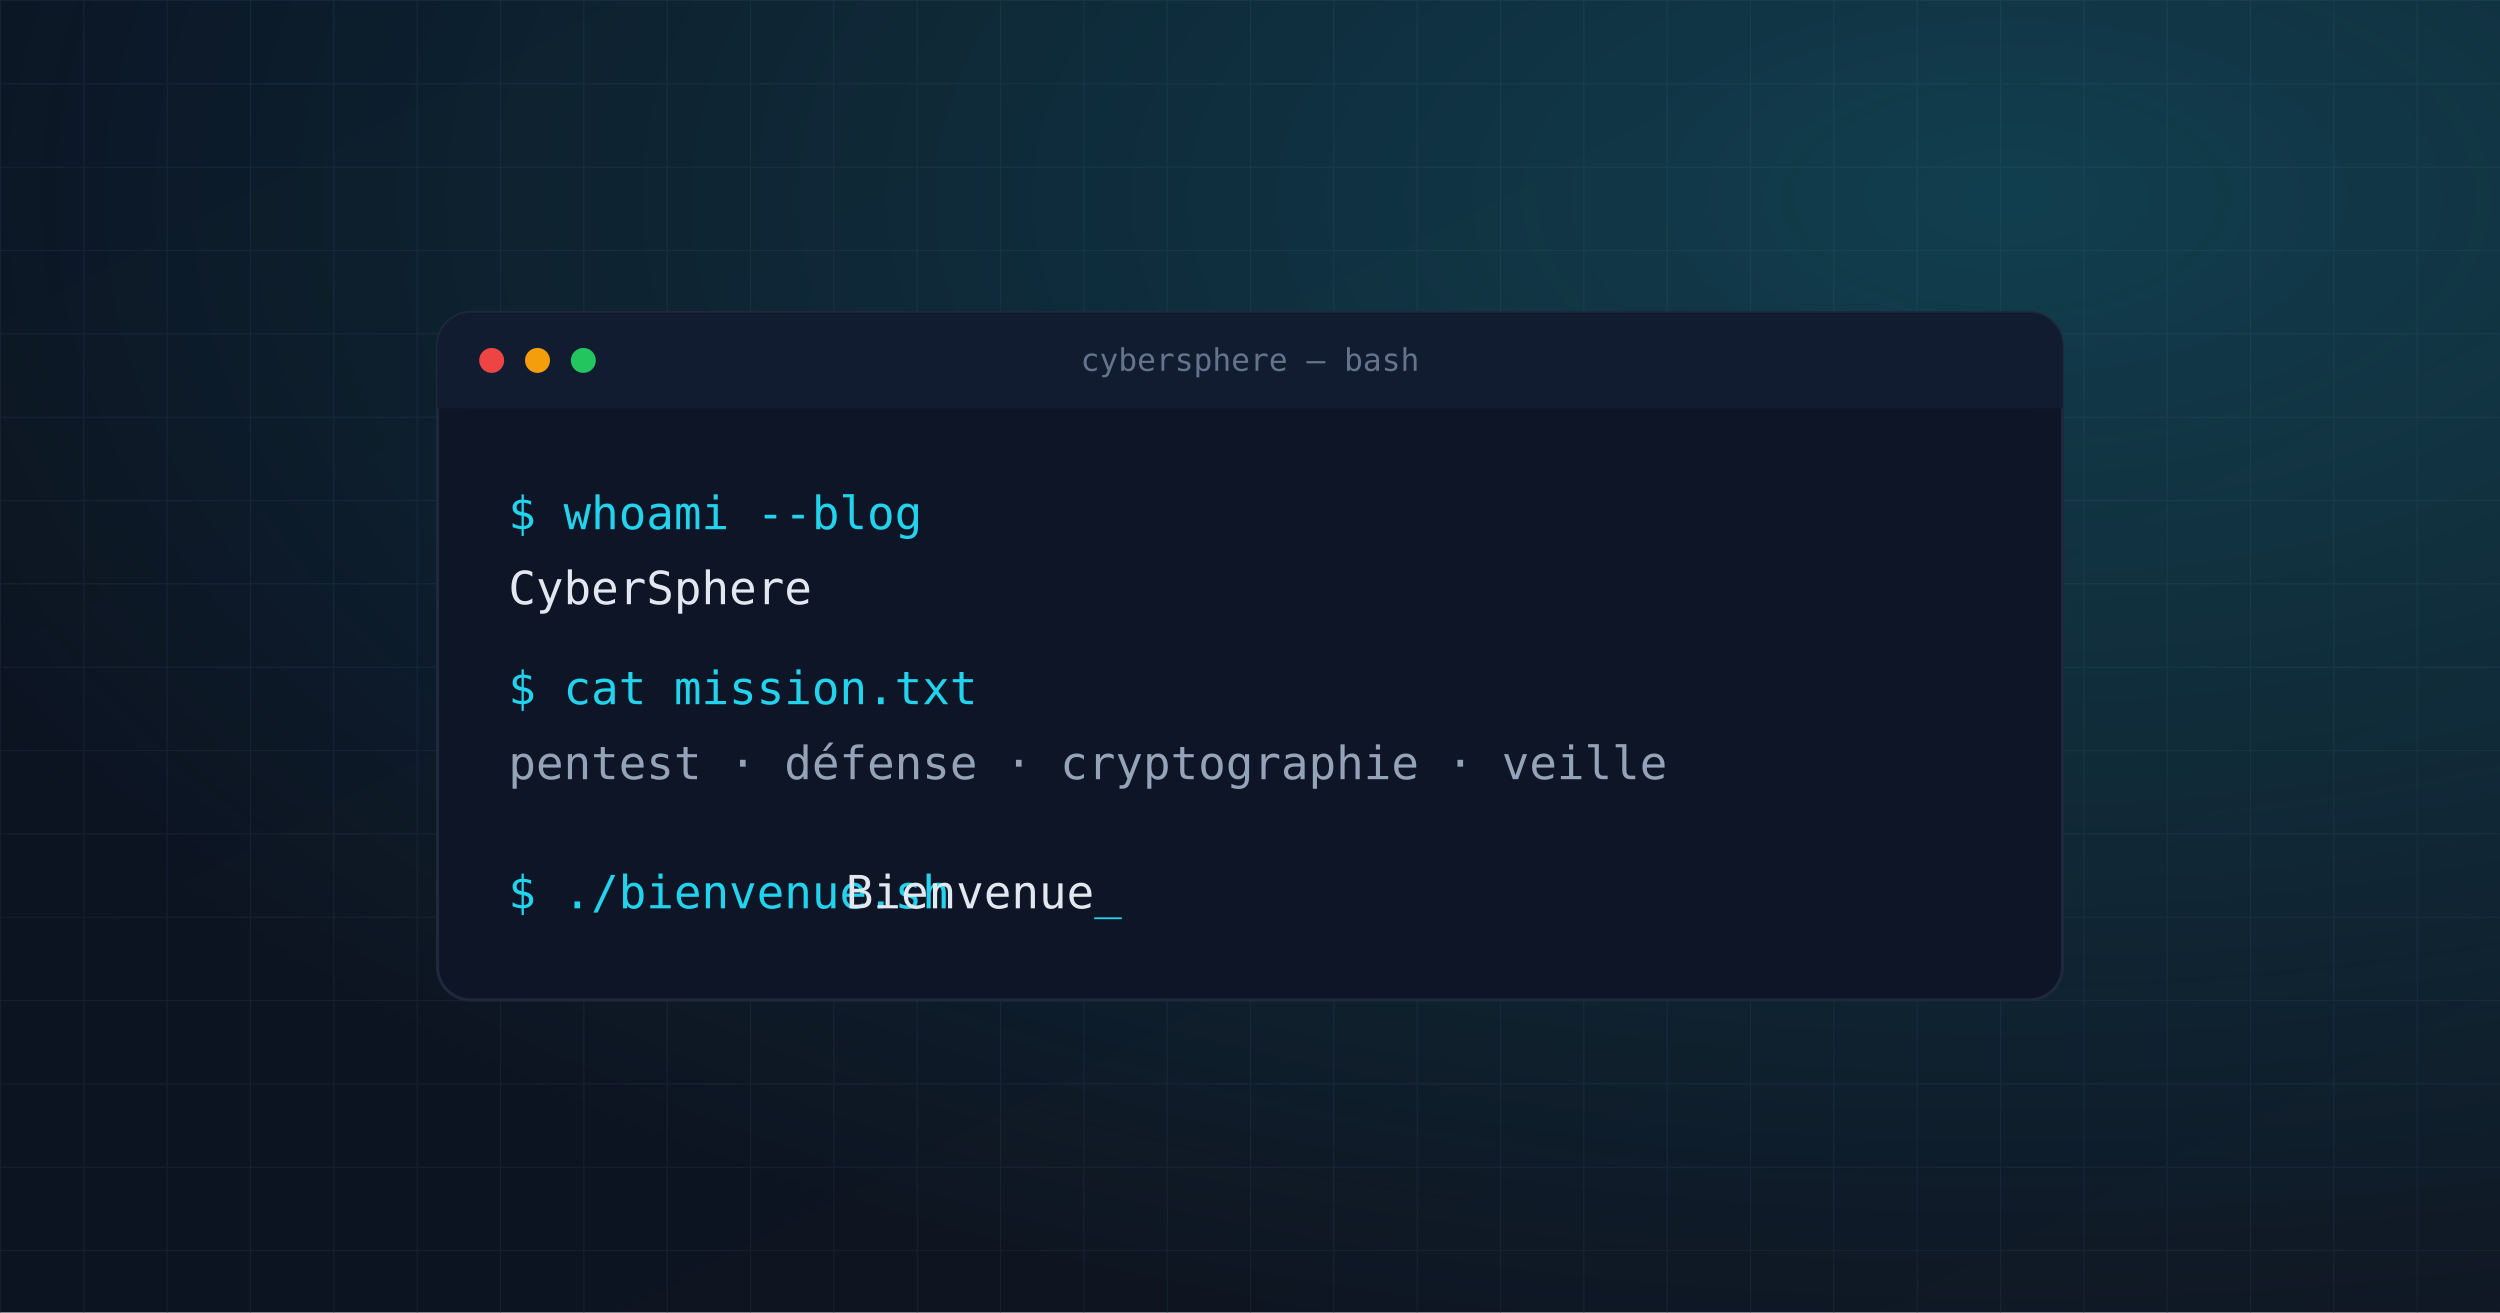
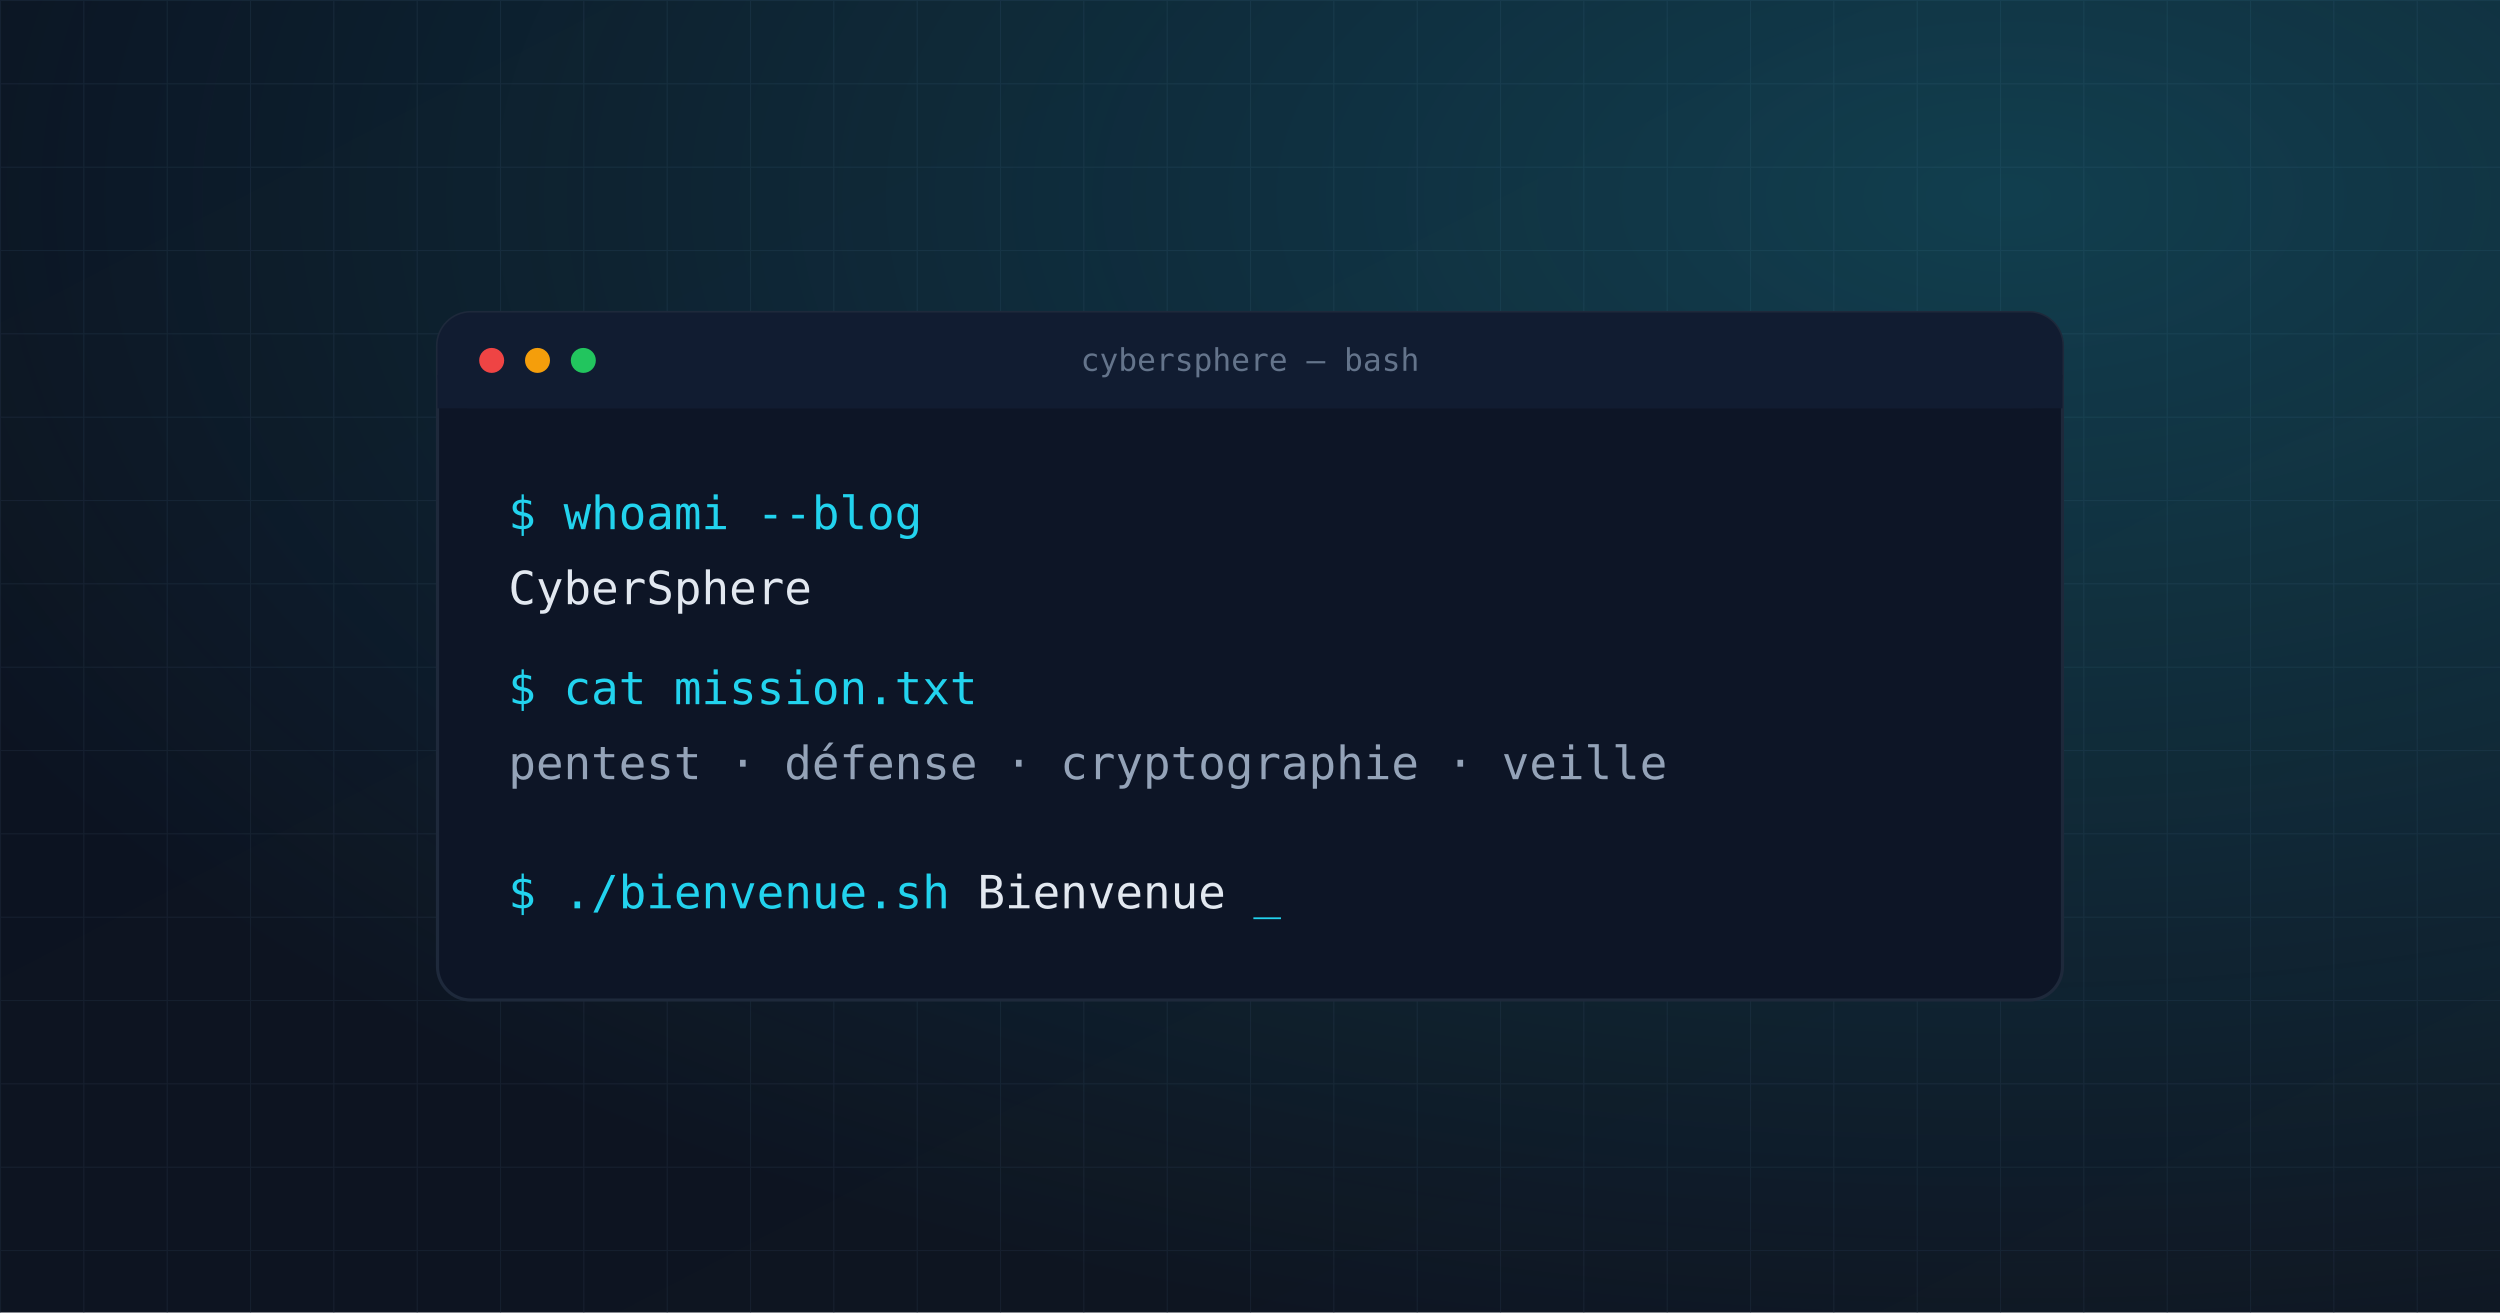
<svg xmlns="http://www.w3.org/2000/svg" width="1200" height="630" viewBox="0 0 1200 630" role="img" aria-label="CyberSphere">
  <defs>
    <linearGradient id="bg" x1="0" y1="0" x2="1" y2="1">
      <stop offset="0" stop-color="#0b1220" />
      <stop offset="1" stop-color="#0f1622" />
    </linearGradient>
    <radialGradient id="glow" cx="0.8" cy="0.15" r="0.9">
      <stop offset="0" stop-color="#22d3ee" stop-opacity="0.22" />
      <stop offset="1" stop-color="#22d3ee" stop-opacity="0" />
    </radialGradient>
    <pattern id="grid" width="40" height="40" patternUnits="userSpaceOnUse">
      <path d="M40 0H0V40" fill="none" stroke="#1e293b" stroke-width="1" />
    </pattern>
  </defs>
  <rect width="1200" height="630" fill="url(#bg)" />
  <rect width="1200" height="630" fill="url(#grid)" opacity="0.5" />
  <rect width="1200" height="630" fill="url(#glow)" />
  <g transform="translate(210 150)">
    <rect x="0" y="0" width="780" height="330" rx="16" fill="#0d1526" stroke="#1e293b" stroke-width="1.5" />
    <rect x="0" y="0" width="780" height="46" rx="16" fill="#111c31" />
    <rect x="0" y="30" width="780" height="16" fill="#111c31" />
    <circle cx="26" cy="23" r="6" fill="#ef4444" />
    <circle cx="48" cy="23" r="6" fill="#f59e0b" />
    <circle cx="70" cy="23" r="6" fill="#22c55e" />
    <text x="390" y="28" text-anchor="middle" font-family="ui-monospace, Menlo, Consolas, monospace" font-size="15" fill="#64748b">cybersphere — bash</text>
    <g font-family="ui-monospace, Menlo, Consolas, monospace" font-size="22">
      <text x="34" y="104" fill="#22d3ee">$ whoami --blog</text>
      <text x="34" y="140" fill="#e2e8f0">CyberSphere</text>
      <text x="34" y="188" fill="#22d3ee">$ cat mission.txt</text>
      <text x="34" y="224" fill="#94a3b8">pentest · défense · cryptographie · veille</text>
-       <text x="34" y="286" fill="#22d3ee">$ ./bienvenue.sh</text>
-       <text x="196" y="286" fill="#e2e8f0">Bienvenue<tspan fill="#22d3ee"> _</tspan>
-       </text>
+       <text x="34" y="286" fill="#22d3ee">$ ./bienvenue.sh <tspan fill="#e2e8f0">Bienvenue</tspan> _</text>
    </g>
  </g>
</svg>
